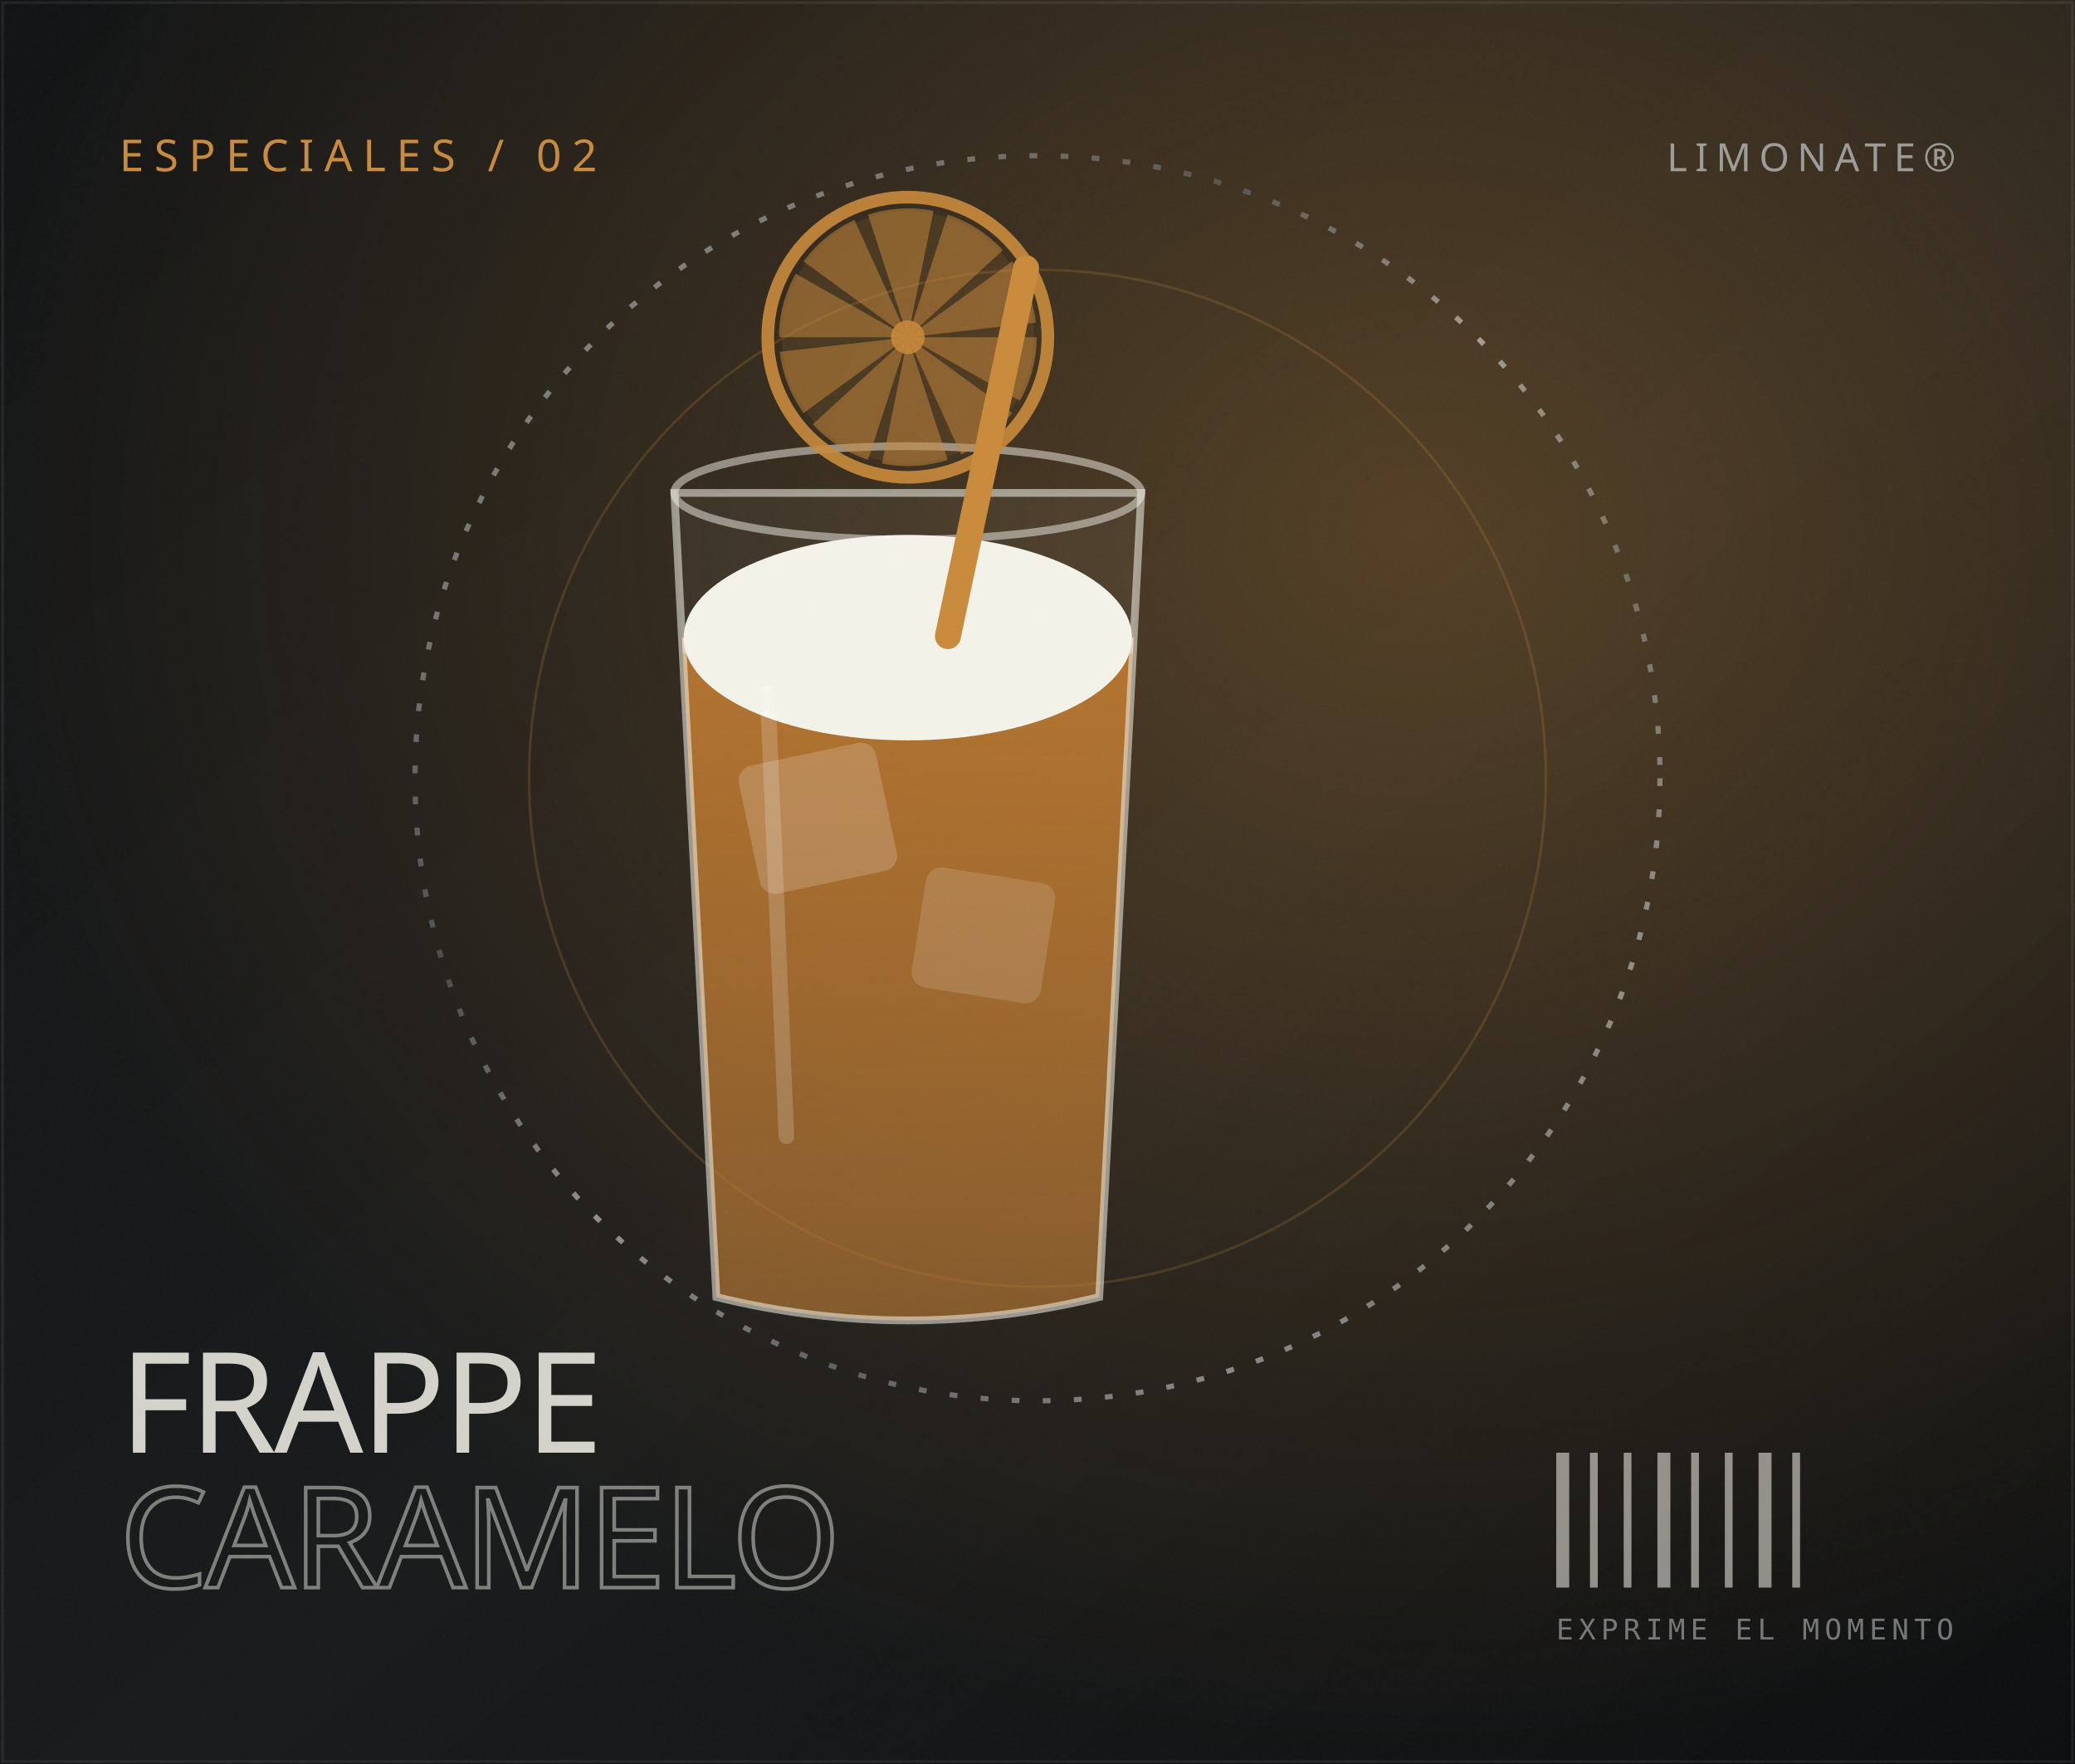
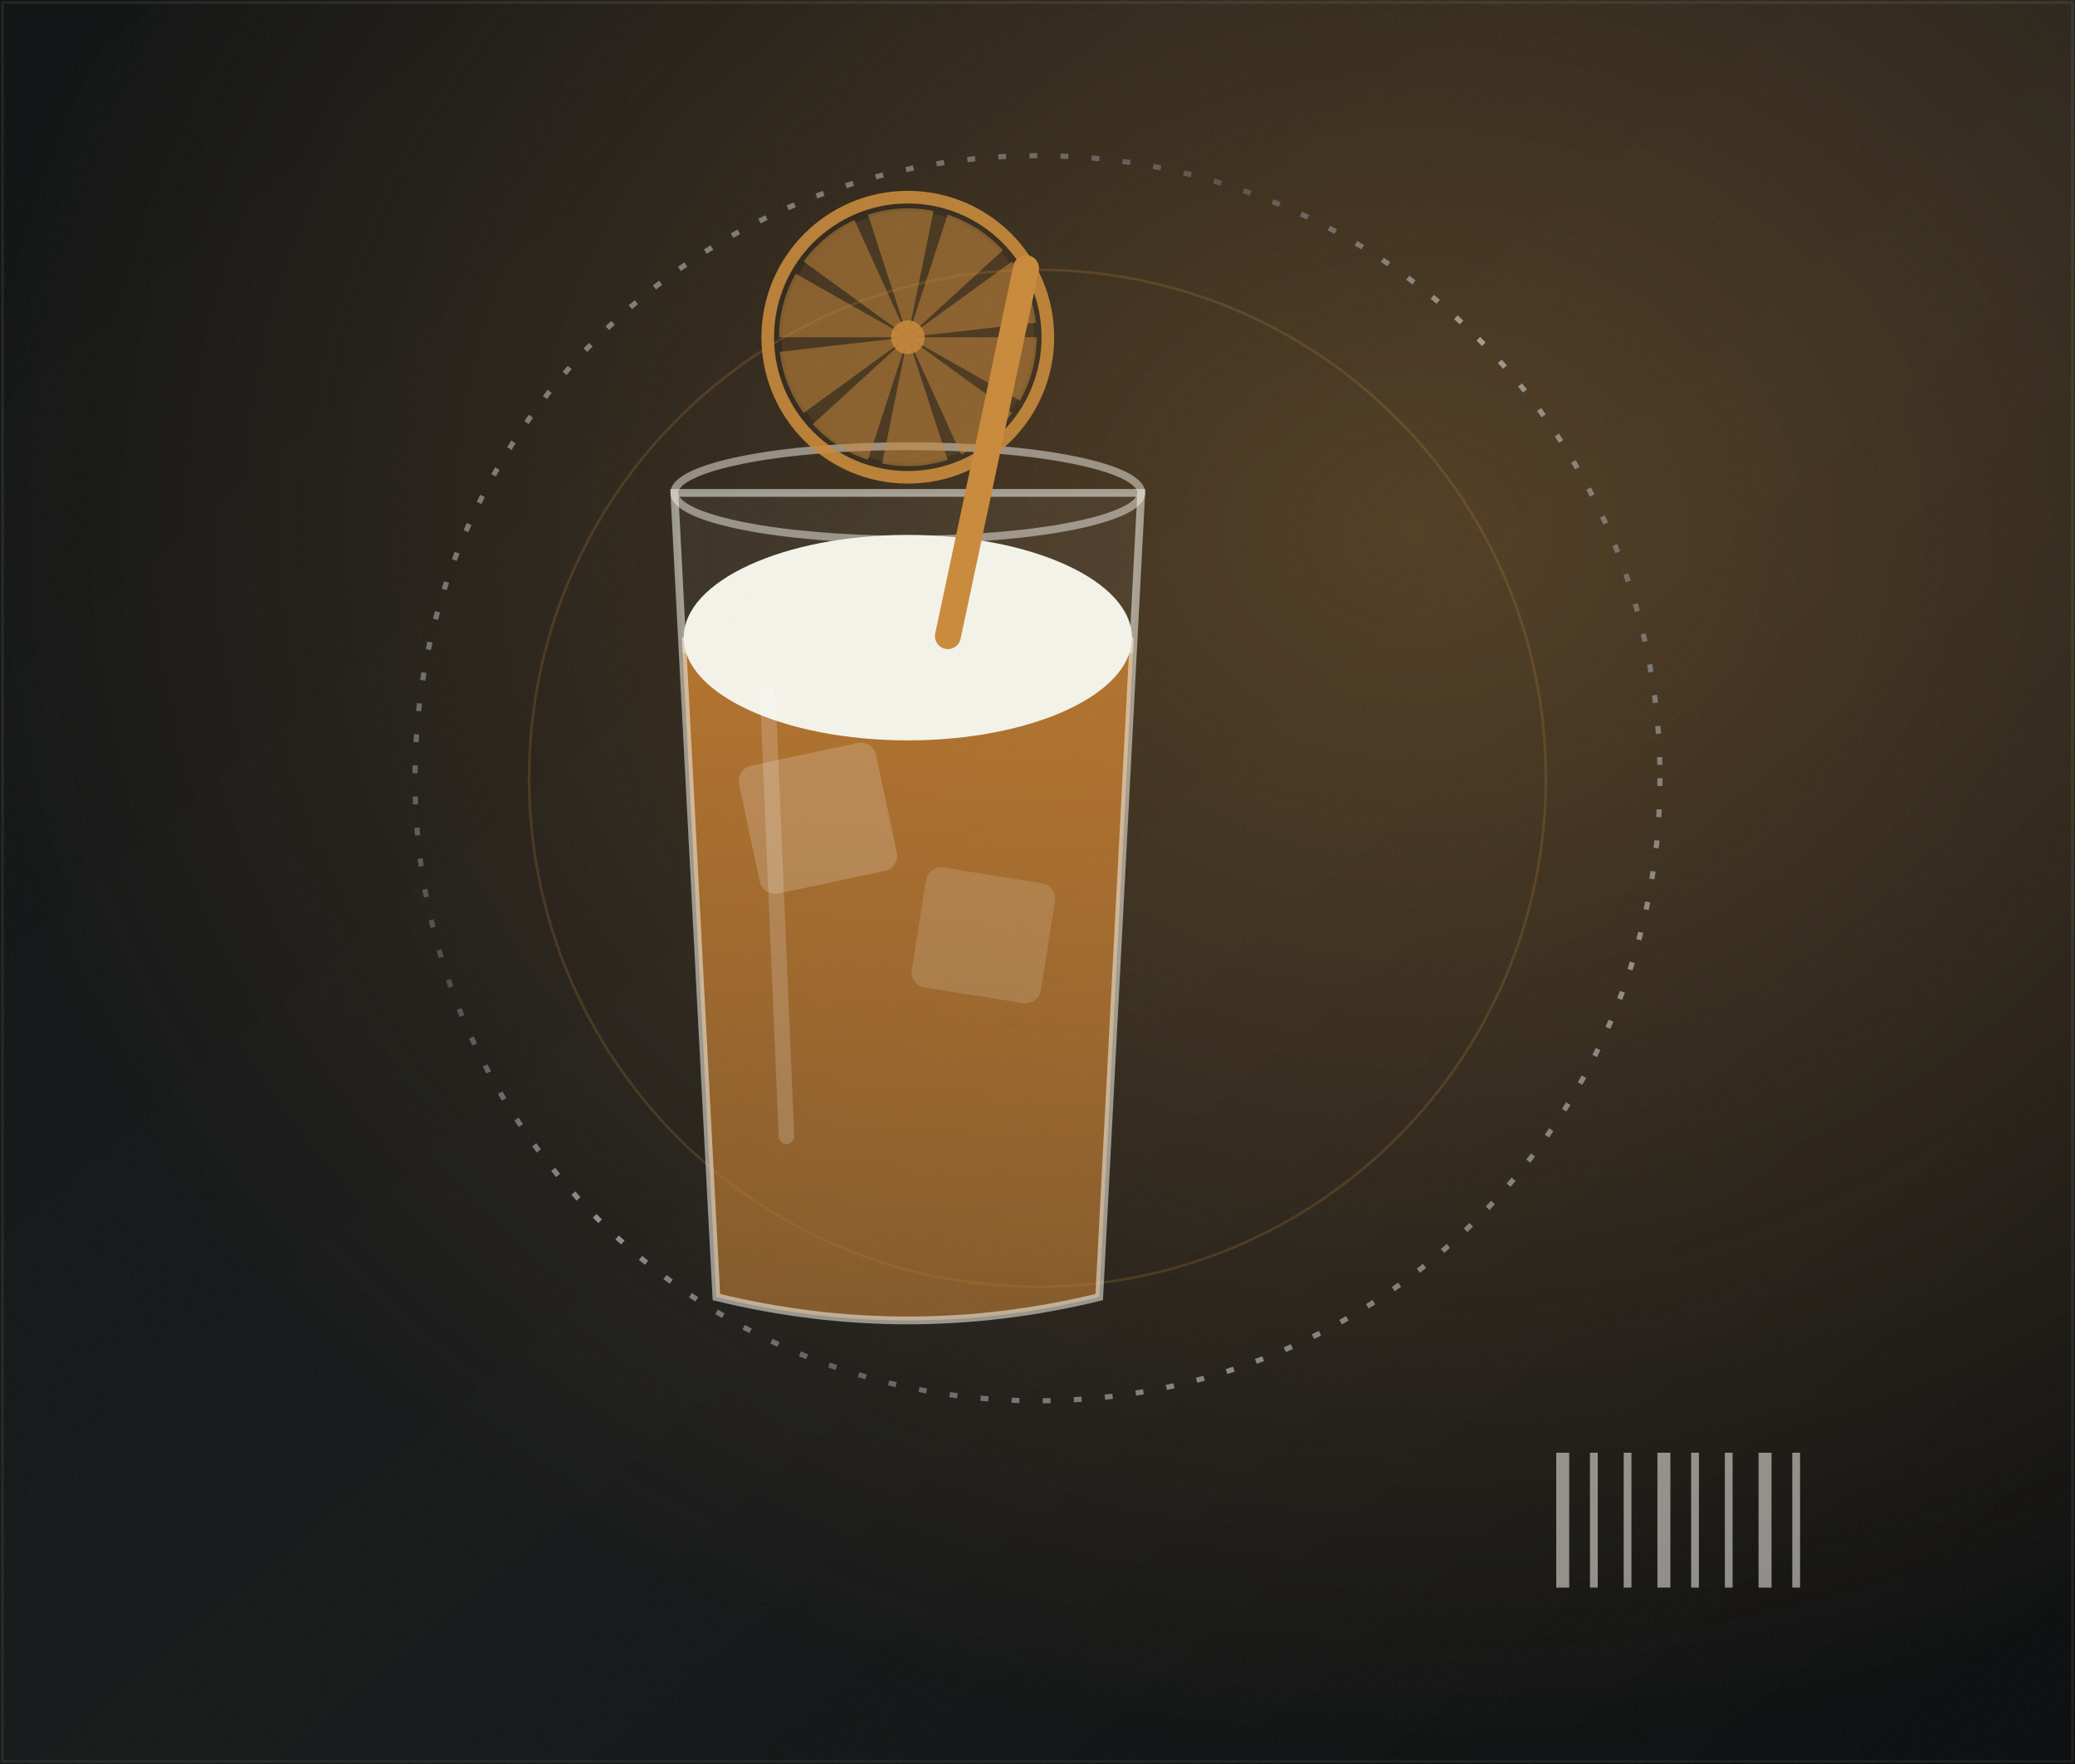
<svg xmlns="http://www.w3.org/2000/svg" viewBox="0 0 800 680" width="800" height="680" role="img" aria-label="FRAPPE CARAMELO">
  <defs>
    <linearGradient id="chrome" x1="0" y1="0" x2="1" y2="1">
      <stop offset="0" stop-color="#ffffff" />
      <stop offset="0.18" stop-color="#C5C9CC" />
      <stop offset="0.34" stop-color="#6F767C" />
      <stop offset="0.5" stop-color="#FFFFFF" />
      <stop offset="0.66" stop-color="#9AA1A7" />
      <stop offset="0.82" stop-color="#E9EEF1" />
      <stop offset="1" stop-color="#7D848A" />
    </linearGradient>
    <filter id="grain">
      <feTurbulence type="fractalNoise" baseFrequency="0.8" numOctaves="3" result="n" />
      <feColorMatrix in="n" type="saturate" values="0" />
      <feComponentTransfer>
        <feFuncA type="linear" slope="0.06" />
      </feComponentTransfer>
    </filter>
    <radialGradient id="glow" cx="0.68" cy="0.3" r="0.7">
      <stop offset="0" stop-color="#C98A3B" stop-opacity="0.34" />
      <stop offset="1" stop-color="#C98A3B" stop-opacity="0" />
    </radialGradient>
    <linearGradient id="bg" x1="0" y1="0" x2="1" y2="1">
      <stop offset="0" stop-color="#101213" />
      <stop offset="0.55" stop-color="#17191A" />
      <stop offset="1" stop-color="#0B0D0E" />
    </linearGradient>
  </defs>
  <rect width="800" height="680" fill="url(#bg)" />
  <rect width="800" height="680" fill="url(#glow)" />
  <g opacity="0.5">
    <circle cx="400" cy="300" r="240" fill="none" stroke="url(#chrome)" stroke-width="2" stroke-dasharray="3 9" />
    <circle cx="400" cy="300" r="196" fill="none" stroke="#C98A3B" stroke-width="1" opacity="0.4" />
  </g>
-   <text x="46" y="66" fill="#C98A3B" font-family="'Archivo Black','Arial Black',Impact,sans-serif" font-size="17" letter-spacing="4">ESPECIALES / 02</text>
-   <text x="754" y="66" text-anchor="end" fill="#C5C9CC" font-family="'Archivo Black','Arial Black',Impact,sans-serif" font-size="15" letter-spacing="3" opacity="0.7">LIMONATE®</text>
  <g>
    <defs>
      <clipPath id="clip-260-190">
        <path d="M260 190 L276.2 500 Q350 518 423.8 500 L440 190 Z" />
      </clipPath>
      <linearGradient id="liq-clip-260-190" x1="0" y1="0" x2="0" y2="1">
        <stop offset="0" stop-color="#B9762E" stop-opacity="0.95" />
        <stop offset="1" stop-color="#B9762E" stop-opacity="0.55" />
      </linearGradient>
    </defs>
    <path d="M260 190 L276.2 500 Q350 518 423.8 500 L440 190 Z" fill="#ffffff" opacity="0.05" />
    <g clip-path="url(#clip-260-190)">
      <rect x="260" y="245.8" width="180" height="310" fill="url(#liq-clip-260-190)" />
      <rect x="288.8" y="283" width="54" height="50.4" rx="6" fill="#ffffff" opacity="0.18" transform="rotate(-12 350 314)" />
      <rect x="353.6" y="332.6" width="50.4" height="46.8" rx="6" fill="#ffffff" opacity="0.14" transform="rotate(9 350 360.5)" />
      <rect x="260" y="245.8" width="180" height="6" fill="#ffffff" opacity="0.35" />
      <ellipse cx="350" cy="245.8" rx="86.4" ry="39.6" fill="#F4F3EA" />
    </g>
    <path d="M260 190 L276.2 500 Q350 518 423.8 500 L440 190 Z" fill="none" stroke="#F4F3EA" stroke-opacity="0.55" stroke-width="3" />
    <ellipse cx="350" cy="190" rx="90" ry="18" fill="none" stroke="#F4F3EA" stroke-opacity="0.5" stroke-width="3" />
    <rect x="371.6" y="90.8" width="10" height="155" rx="5" fill="#C98A3B" transform="rotate(12 350 190)" />
    <path d="M296 267.5 L303.2 438" stroke="#ffffff" stroke-opacity="0.18" stroke-width="6" stroke-linecap="round" />
  </g>
  <g transform="translate(350 130)">
    <g opacity="1">
      <circle cx="0" cy="0" r="54" fill="none" stroke="#C98A3B" stroke-width="4.86" opacity="0.9" />
      <circle cx="0" cy="0" r="48.6" fill="#C98A3B" opacity="0.12" />
      <path d="M0 0 L49.68 0 A49.68 49.68 0 0 1 43.231 24.479 Z" fill="#C98A3B" opacity="0.5" />
      <path d="M0 0 L40.192 29.201 A49.68 49.68 0 0 1 20.586 45.214 Z" fill="#C98A3B" opacity="0.5" />
      <path d="M0 0 L15.352 47.248 A49.68 49.68 0 0 1 -9.922 48.679 Z" fill="#C98A3B" opacity="0.5" />
      <path d="M0 0 L-15.352 47.248 A49.68 49.68 0 0 1 -36.64 33.551 Z" fill="#C98A3B" opacity="0.5" />
      <path d="M0 0 L-40.192 29.201 A49.68 49.68 0 0 1 -49.363 5.607 Z" fill="#C98A3B" opacity="0.5" />
      <path d="M0 0 L-49.68 6.084045298164051e-15 A49.68 49.68 0 0 1 -43.231 -24.479 Z" fill="#C98A3B" opacity="0.5" />
      <path d="M0 0 L-40.192 -29.201 A49.68 49.68 0 0 1 -20.586 -45.214 Z" fill="#C98A3B" opacity="0.5" />
      <path d="M0 0 L-15.352 -47.248 A49.68 49.68 0 0 1 9.922 -48.679 Z" fill="#C98A3B" opacity="0.5" />
      <path d="M0 0 L15.352 -47.248 A49.68 49.68 0 0 1 36.64 -33.551 Z" fill="#C98A3B" opacity="0.5" />
      <path d="M0 0 L40.192 -29.201 A49.68 49.68 0 0 1 49.363 -5.607 Z" fill="#C98A3B" opacity="0.5" />
      <circle cx="0" cy="0" r="6.48" fill="#C98A3B" opacity="0.85" />
    </g>
  </g>
  <g opacity="0.85">
-     <text x="46" y="560" fill="#F4F3EA" font-family="'Archivo Black','Arial Black',Impact,sans-serif" font-size="54" letter-spacing="-1">FRAPPE</text>
-     <text x="46" y="612" fill="none" stroke="#F4F3EA" stroke-opacity="0.55" stroke-width="1.4" font-family="'Archivo Black','Arial Black',Impact,sans-serif" font-size="54" letter-spacing="-1">CARAMELO</text>
-   </g>
+     </g>
  <g transform="translate(600 560)" opacity="0.55">
    <rect x="0" y="0" width="5" height="52" fill="#F4F3EA" />
    <rect x="13" y="0" width="3" height="52" fill="#F4F3EA" />
    <rect x="26" y="0" width="3" height="52" fill="#F4F3EA" />
    <rect x="39" y="0" width="5" height="52" fill="#F4F3EA" />
    <rect x="52" y="0" width="3" height="52" fill="#F4F3EA" />
    <rect x="65" y="0" width="3" height="52" fill="#F4F3EA" />
    <rect x="78" y="0" width="5" height="52" fill="#F4F3EA" />
    <rect x="91" y="0" width="3" height="52" fill="#F4F3EA" />
-     <text x="0" y="72" fill="#C5C9CC" font-family="monospace" font-size="11" letter-spacing="2">EXPRIME EL MOMENTO</text>
  </g>
  <rect width="800" height="680" filter="url(#grain)" opacity="0.5" />
  <rect x="1" y="1" width="798" height="678" fill="none" stroke="#F4F3EA" stroke-opacity="0.08" />
</svg>
